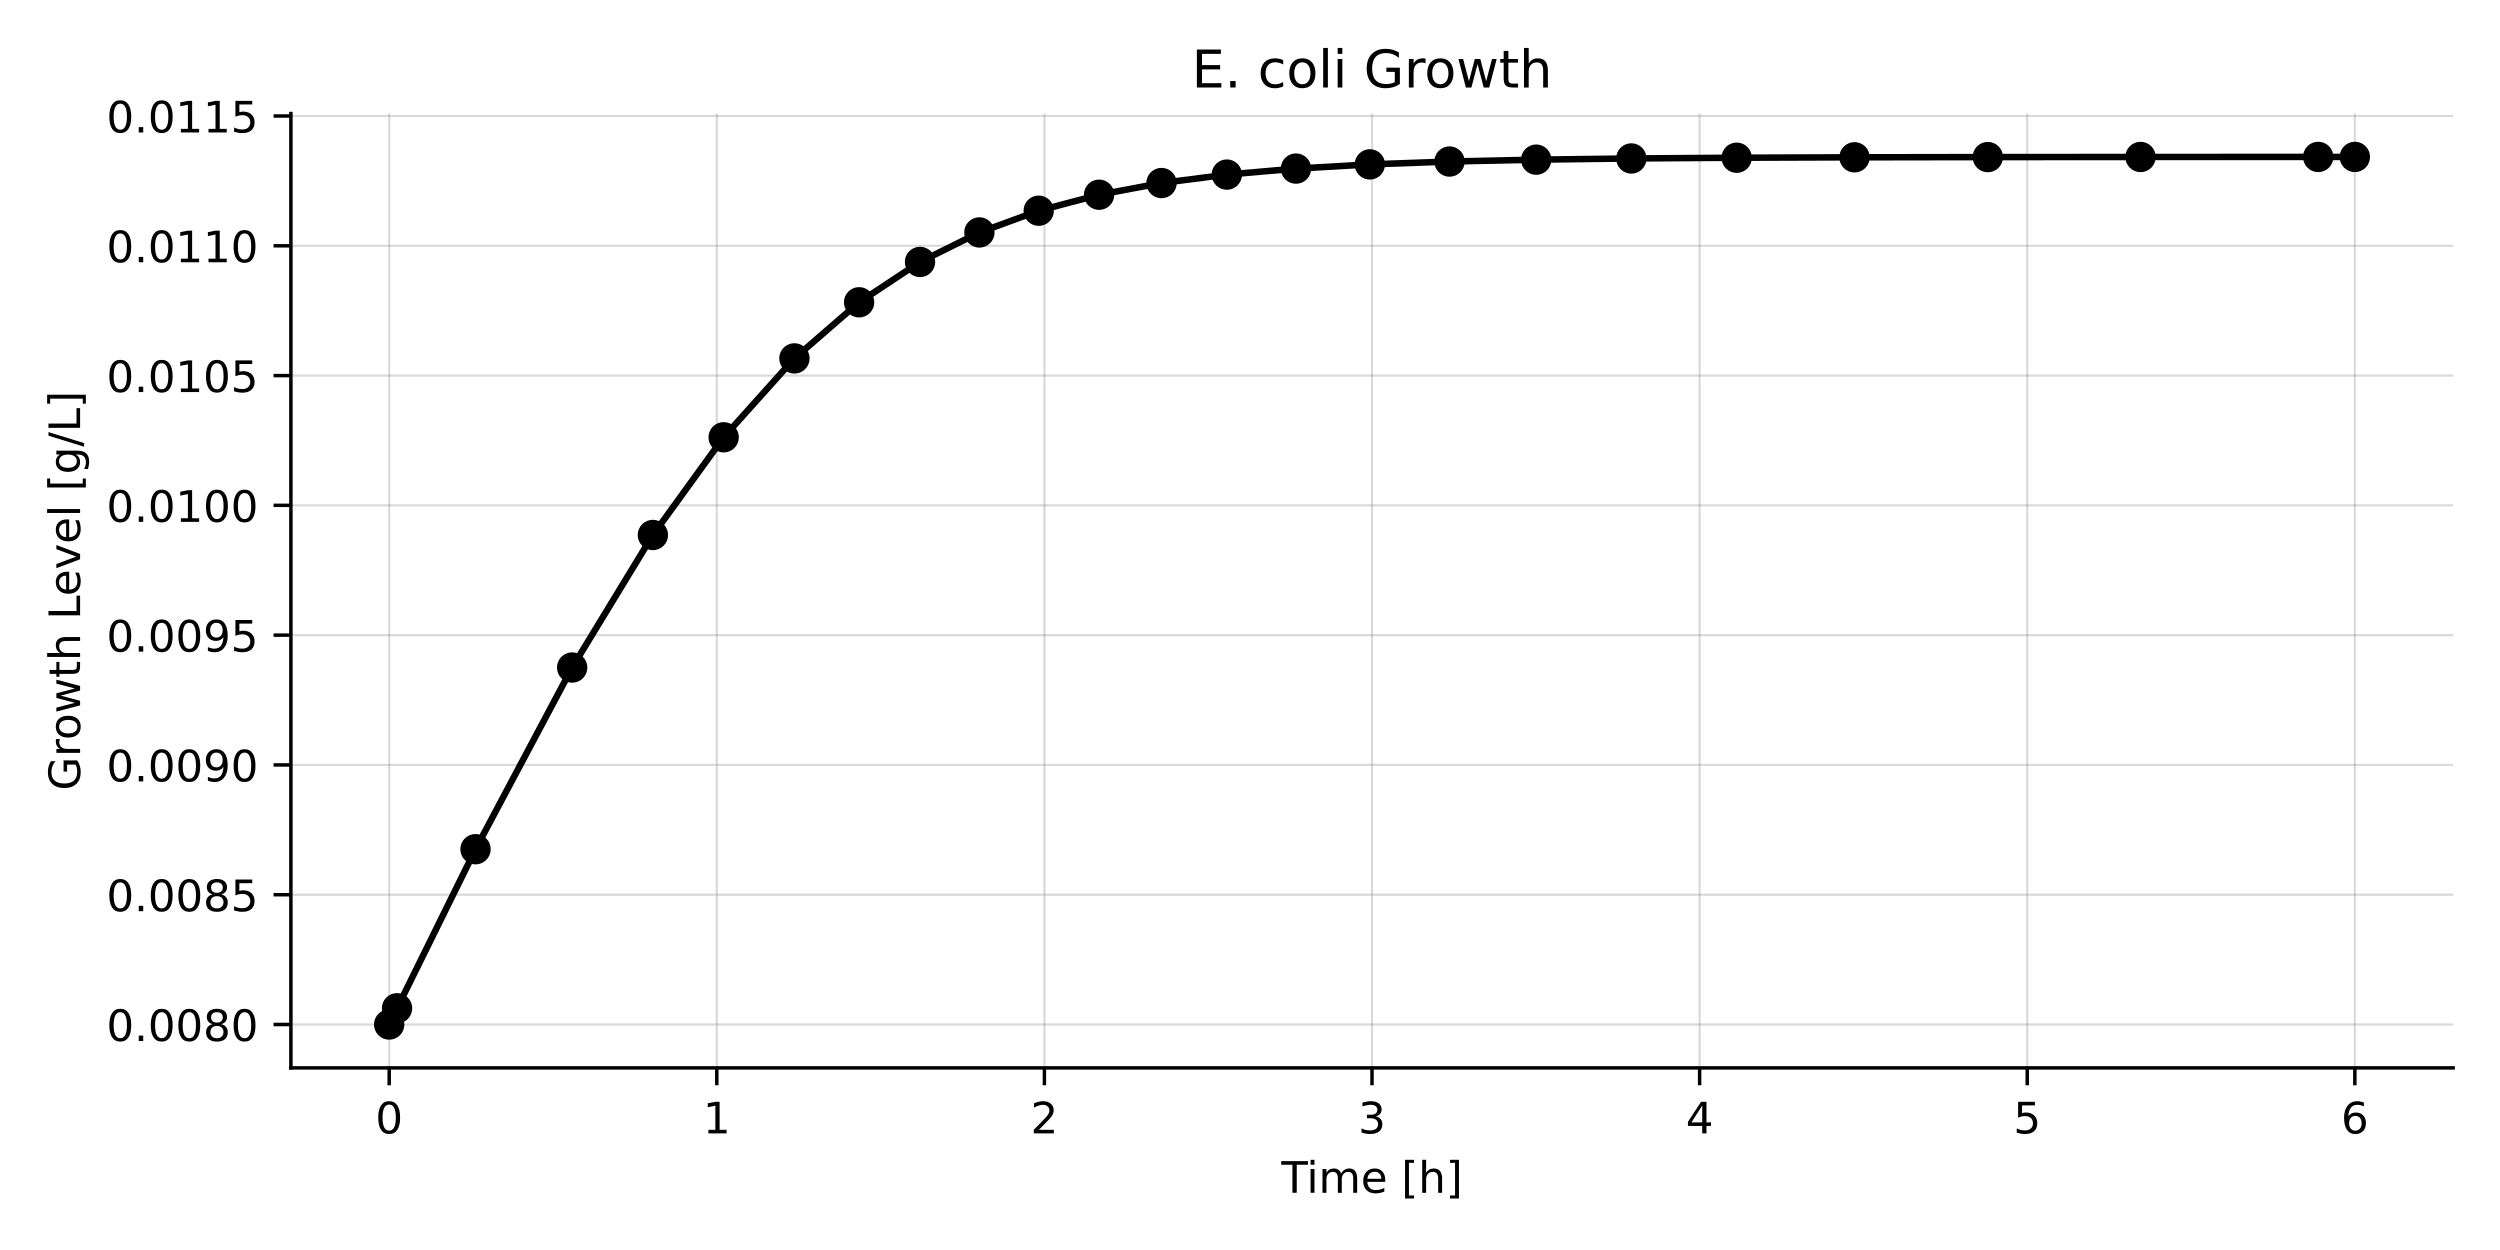
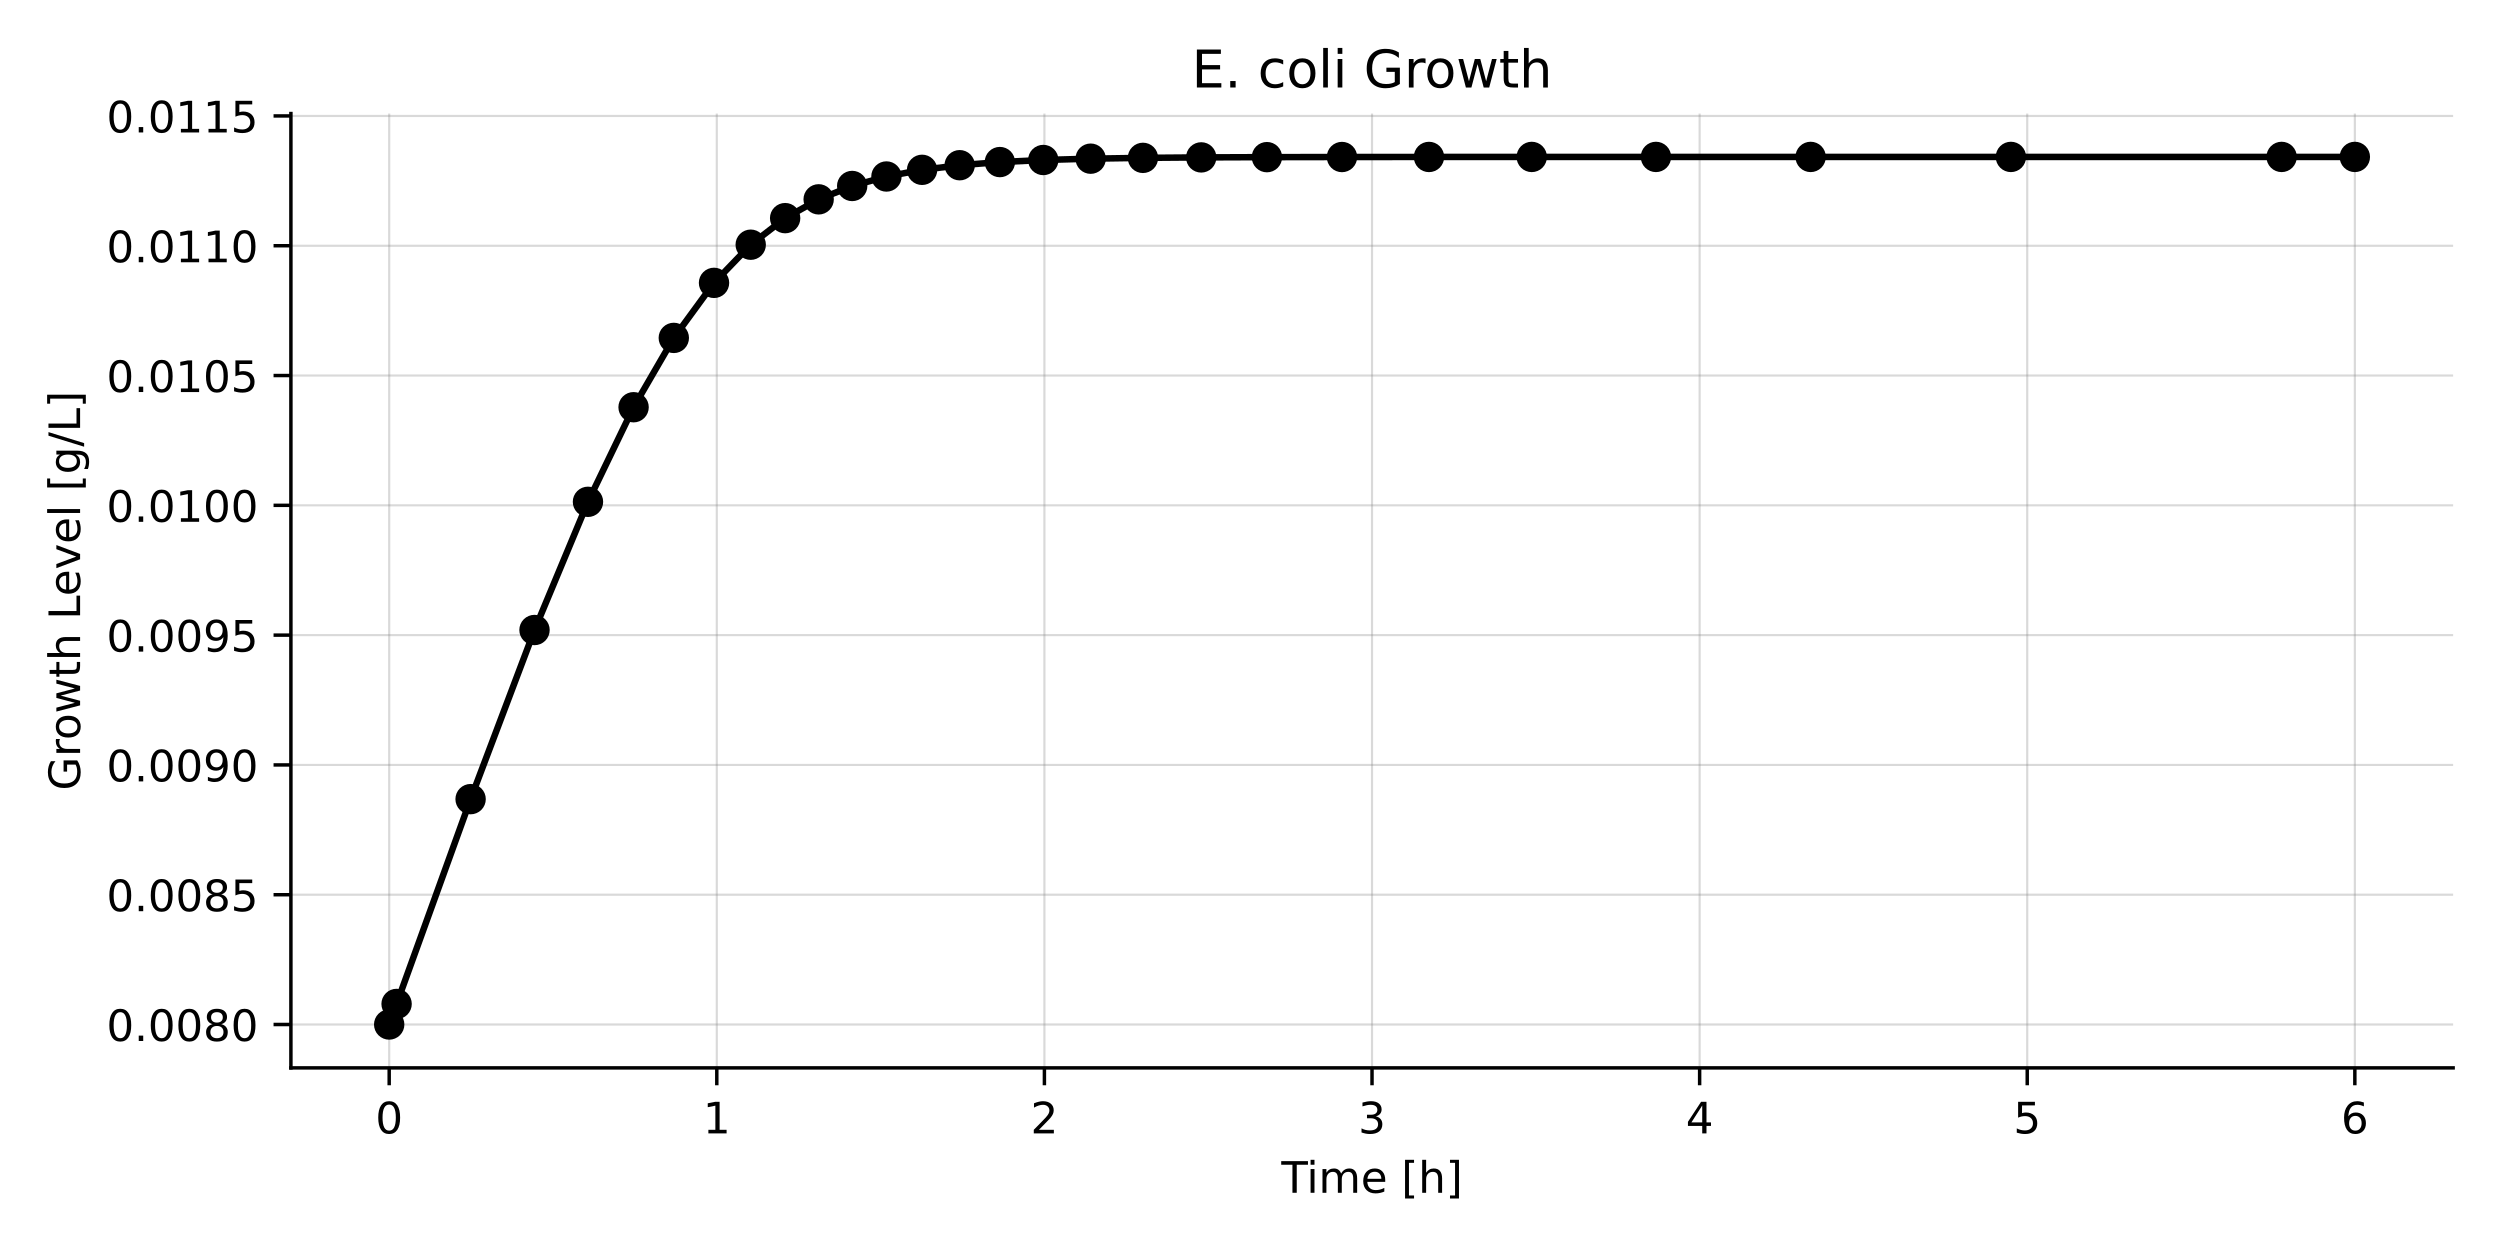
<svg xmlns="http://www.w3.org/2000/svg" xmlns:xlink="http://www.w3.org/1999/xlink" width="576pt" height="288pt" viewBox="0 0 576 288" version="1.1">
  <defs>
    <style type="text/css">*{stroke-linejoin: round; stroke-linecap: butt}</style>
  </defs>
  <g id="figure_1">
    <g id="patch_1">
      <path d="M 0 288  L 576 288  L 576 0  L 0 0  z " style="fill: #ffffff" />
    </g>
    <g id="axes_1">
      <g id="patch_2">
        <path d="M 67.025 246.04  L 565.2 246.04  L 565.2 26.16  L 67.025 26.16  z " style="fill: #ffffff" />
      </g>
      <g id="matplotlib.axis_1">
        <g id="xtick_1">
          <g id="line2d_1">
-             <path d="M 89.669 246.04  L 89.669 26.16  " clip-path="url(#p222303ca60)" style="fill: none; stroke: #808080; stroke-opacity: 0.3; stroke-width: 0.5; stroke-linecap: square" />
+             <path d="M 89.669 246.04  L 89.669 26.16  " clip-path="url(#p373435d71a)" style="fill: none; stroke: #808080; stroke-opacity: 0.3; stroke-width: 0.5; stroke-linecap: square" />
          </g>
          <g id="line2d_2">
            <defs>
-               <path id="m4cc28d3b82" d="M 0 0  L 0 4  " style="stroke: #000000; stroke-width: 0.8" />
+               <path id="me02ad03bca" d="M 0 0  L 0 4  " style="stroke: #000000; stroke-width: 0.8" />
            </defs>
            <g>
-               <use xlink:href="#m4cc28d3b82" x="89.669" y="246.04" style="stroke: #000000; stroke-width: 0.8" />
+               <use xlink:href="#me02ad03bca" x="89.669" y="246.04" style="stroke: #000000; stroke-width: 0.8" />
            </g>
          </g>
          <g id="text_1">
            <g transform="translate(86.48807 261.1384) scale(0.1 -0.1)">
              <defs>
                <path id="DejaVuSans-30" d="M 2034 4250  Q 1547 4250 1301 3770  Q 1056 3291 1056 2328  Q 1056 1369 1301 889  Q 1547 409 2034 409  Q 2525 409 2770 889  Q 3016 1369 3016 2328  Q 3016 3291 2770 3770  Q 2525 4250 2034 4250  z M 2034 4750  Q 2819 4750 3233 4129  Q 3647 3509 3647 2328  Q 3647 1150 3233 529  Q 2819 -91 2034 -91  Q 1250 -91 836 529  Q 422 1150 422 2328  Q 422 3509 836 4129  Q 1250 4750 2034 4750  z " transform="scale(0.015625)" />
              </defs>
              <use xlink:href="#DejaVuSans-30" />
            </g>
          </g>
        </g>
        <g id="xtick_2">
          <g id="line2d_3">
-             <path d="M 165.15 246.04  L 165.15 26.16  " clip-path="url(#p222303ca60)" style="fill: none; stroke: #808080; stroke-opacity: 0.3; stroke-width: 0.5; stroke-linecap: square" />
+             <path d="M 165.15 246.04  L 165.15 26.16  " clip-path="url(#p373435d71a)" style="fill: none; stroke: #808080; stroke-opacity: 0.3; stroke-width: 0.5; stroke-linecap: square" />
          </g>
          <g id="line2d_4">
            <g>
-               <use xlink:href="#m4cc28d3b82" x="165.15" y="246.04" style="stroke: #000000; stroke-width: 0.8" />
+               <use xlink:href="#me02ad03bca" x="165.15" y="246.04" style="stroke: #000000; stroke-width: 0.8" />
            </g>
          </g>
          <g id="text_2">
            <g transform="translate(161.9691 261.1384) scale(0.1 -0.1)">
              <defs>
                <path id="DejaVuSans-31" d="M 794 531  L 1825 531  L 1825 4091  L 703 3866  L 703 4441  L 1819 4666  L 2450 4666  L 2450 531  L 3481 531  L 3481 0  L 794 0  L 794 531  z " transform="scale(0.015625)" />
              </defs>
              <use xlink:href="#DejaVuSans-31" />
            </g>
          </g>
        </g>
        <g id="xtick_3">
          <g id="line2d_5">
-             <path d="M 240.631 246.04  L 240.631 26.16  " clip-path="url(#p222303ca60)" style="fill: none; stroke: #808080; stroke-opacity: 0.3; stroke-width: 0.5; stroke-linecap: square" />
+             <path d="M 240.631 246.04  L 240.631 26.16  " clip-path="url(#p373435d71a)" style="fill: none; stroke: #808080; stroke-opacity: 0.3; stroke-width: 0.5; stroke-linecap: square" />
          </g>
          <g id="line2d_6">
            <g>
-               <use xlink:href="#m4cc28d3b82" x="240.631" y="246.04" style="stroke: #000000; stroke-width: 0.8" />
+               <use xlink:href="#me02ad03bca" x="240.631" y="246.04" style="stroke: #000000; stroke-width: 0.8" />
            </g>
          </g>
          <g id="text_3">
            <g transform="translate(237.4502 261.1384) scale(0.1 -0.1)">
              <defs>
                <path id="DejaVuSans-32" d="M 1228 531  L 3431 531  L 3431 0  L 469 0  L 469 531  Q 828 903 1448 1529  Q 2069 2156 2228 2338  Q 2531 2678 2651 2914  Q 2772 3150 2772 3378  Q 2772 3750 2511 3984  Q 2250 4219 1831 4219  Q 1534 4219 1204 4116  Q 875 4013 500 3803  L 500 4441  Q 881 4594 1212 4672  Q 1544 4750 1819 4750  Q 2544 4750 2975 4387  Q 3406 4025 3406 3419  Q 3406 3131 3298 2873  Q 3191 2616 2906 2266  Q 2828 2175 2409 1742  Q 1991 1309 1228 531  z " transform="scale(0.015625)" />
              </defs>
              <use xlink:href="#DejaVuSans-32" />
            </g>
          </g>
        </g>
        <g id="xtick_4">
          <g id="line2d_7">
-             <path d="M 316.113 246.04  L 316.113 26.16  " clip-path="url(#p222303ca60)" style="fill: none; stroke: #808080; stroke-opacity: 0.3; stroke-width: 0.5; stroke-linecap: square" />
+             <path d="M 316.113 246.04  L 316.113 26.16  " clip-path="url(#p373435d71a)" style="fill: none; stroke: #808080; stroke-opacity: 0.3; stroke-width: 0.5; stroke-linecap: square" />
          </g>
          <g id="line2d_8">
            <g>
-               <use xlink:href="#m4cc28d3b82" x="316.113" y="246.04" style="stroke: #000000; stroke-width: 0.8" />
+               <use xlink:href="#me02ad03bca" x="316.113" y="246.04" style="stroke: #000000; stroke-width: 0.8" />
            </g>
          </g>
          <g id="text_4">
            <g transform="translate(312.9312 261.1384) scale(0.1 -0.1)">
              <defs>
                <path id="DejaVuSans-33" d="M 2597 2516  Q 3050 2419 3304 2112  Q 3559 1806 3559 1356  Q 3559 666 3084 287  Q 2609 -91 1734 -91  Q 1441 -91 1130 -33  Q 819 25 488 141  L 488 750  Q 750 597 1062 519  Q 1375 441 1716 441  Q 2309 441 2620 675  Q 2931 909 2931 1356  Q 2931 1769 2642 2001  Q 2353 2234 1838 2234  L 1294 2234  L 1294 2753  L 1863 2753  Q 2328 2753 2575 2939  Q 2822 3125 2822 3475  Q 2822 3834 2567 4026  Q 2313 4219 1838 4219  Q 1578 4219 1281 4162  Q 984 4106 628 3988  L 628 4550  Q 988 4650 1302 4700  Q 1616 4750 1894 4750  Q 2613 4750 3031 4423  Q 3450 4097 3450 3541  Q 3450 3153 3228 2886  Q 3006 2619 2597 2516  z " transform="scale(0.015625)" />
              </defs>
              <use xlink:href="#DejaVuSans-33" />
            </g>
          </g>
        </g>
        <g id="xtick_5">
          <g id="line2d_9">
-             <path d="M 391.594 246.04  L 391.594 26.16  " clip-path="url(#p222303ca60)" style="fill: none; stroke: #808080; stroke-opacity: 0.3; stroke-width: 0.5; stroke-linecap: square" />
+             <path d="M 391.594 246.04  L 391.594 26.16  " clip-path="url(#p373435d71a)" style="fill: none; stroke: #808080; stroke-opacity: 0.3; stroke-width: 0.5; stroke-linecap: square" />
          </g>
          <g id="line2d_10">
            <g>
-               <use xlink:href="#m4cc28d3b82" x="391.594" y="246.04" style="stroke: #000000; stroke-width: 0.8" />
+               <use xlink:href="#me02ad03bca" x="391.594" y="246.04" style="stroke: #000000; stroke-width: 0.8" />
            </g>
          </g>
          <g id="text_5">
            <g transform="translate(388.4123 261.1384) scale(0.1 -0.1)">
              <defs>
                <path id="DejaVuSans-34" d="M 2419 4116  L 825 1625  L 2419 1625  L 2419 4116  z M 2253 4666  L 3047 4666  L 3047 1625  L 3713 1625  L 3713 1100  L 3047 1100  L 3047 0  L 2419 0  L 2419 1100  L 313 1100  L 313 1709  L 2253 4666  z " transform="scale(0.015625)" />
              </defs>
              <use xlink:href="#DejaVuSans-34" />
            </g>
          </g>
        </g>
        <g id="xtick_6">
          <g id="line2d_11">
-             <path d="M 467.075 246.04  L 467.075 26.16  " clip-path="url(#p222303ca60)" style="fill: none; stroke: #808080; stroke-opacity: 0.3; stroke-width: 0.5; stroke-linecap: square" />
+             <path d="M 467.075 246.04  L 467.075 26.16  " clip-path="url(#p373435d71a)" style="fill: none; stroke: #808080; stroke-opacity: 0.3; stroke-width: 0.5; stroke-linecap: square" />
          </g>
          <g id="line2d_12">
            <g>
-               <use xlink:href="#m4cc28d3b82" x="467.075" y="246.04" style="stroke: #000000; stroke-width: 0.8" />
+               <use xlink:href="#me02ad03bca" x="467.075" y="246.04" style="stroke: #000000; stroke-width: 0.8" />
            </g>
          </g>
          <g id="text_6">
            <g transform="translate(463.8934 261.1384) scale(0.1 -0.1)">
              <defs>
                <path id="DejaVuSans-35" d="M 691 4666  L 3169 4666  L 3169 4134  L 1269 4134  L 1269 2991  Q 1406 3038 1543 3061  Q 1681 3084 1819 3084  Q 2600 3084 3056 2656  Q 3513 2228 3513 1497  Q 3513 744 3044 326  Q 2575 -91 1722 -91  Q 1428 -91 1123 -41  Q 819 9 494 109  L 494 744  Q 775 591 1075 516  Q 1375 441 1709 441  Q 2250 441 2565 725  Q 2881 1009 2881 1497  Q 2881 1984 2565 2268  Q 2250 2553 1709 2553  Q 1456 2553 1204 2497  Q 953 2441 691 2322  L 691 4666  z " transform="scale(0.015625)" />
              </defs>
              <use xlink:href="#DejaVuSans-35" />
            </g>
          </g>
        </g>
        <g id="xtick_7">
          <g id="line2d_13">
-             <path d="M 542.556 246.04  L 542.556 26.16  " clip-path="url(#p222303ca60)" style="fill: none; stroke: #808080; stroke-opacity: 0.3; stroke-width: 0.5; stroke-linecap: square" />
+             <path d="M 542.556 246.04  L 542.556 26.16  " clip-path="url(#p373435d71a)" style="fill: none; stroke: #808080; stroke-opacity: 0.3; stroke-width: 0.5; stroke-linecap: square" />
          </g>
          <g id="line2d_14">
            <g>
-               <use xlink:href="#m4cc28d3b82" x="542.556" y="246.04" style="stroke: #000000; stroke-width: 0.8" />
+               <use xlink:href="#me02ad03bca" x="542.556" y="246.04" style="stroke: #000000; stroke-width: 0.8" />
            </g>
          </g>
          <g id="text_7">
            <g transform="translate(539.3744 261.1384) scale(0.1 -0.1)">
              <defs>
                <path id="DejaVuSans-36" d="M 2113 2584  Q 1688 2584 1439 2293  Q 1191 2003 1191 1497  Q 1191 994 1439 701  Q 1688 409 2113 409  Q 2538 409 2786 701  Q 3034 994 3034 1497  Q 3034 2003 2786 2293  Q 2538 2584 2113 2584  z M 3366 4563  L 3366 3988  Q 3128 4100 2886 4159  Q 2644 4219 2406 4219  Q 1781 4219 1451 3797  Q 1122 3375 1075 2522  Q 1259 2794 1537 2939  Q 1816 3084 2150 3084  Q 2853 3084 3261 2657  Q 3669 2231 3669 1497  Q 3669 778 3244 343  Q 2819 -91 2113 -91  Q 1303 -91 875 529  Q 447 1150 447 2328  Q 447 3434 972 4092  Q 1497 4750 2381 4750  Q 2619 4750 2861 4703  Q 3103 4656 3366 4563  z " transform="scale(0.015625)" />
              </defs>
              <use xlink:href="#DejaVuSans-36" />
            </g>
          </g>
        </g>
        <g id="text_8">
          <g transform="translate(295.2195 274.8166) scale(0.1 -0.1)">
            <defs>
              <path id="DejaVuSans-54" d="M -19 4666  L 3928 4666  L 3928 4134  L 2272 4134  L 2272 0  L 1638 0  L 1638 4134  L -19 4134  L -19 4666  z " transform="scale(0.015625)" />
              <path id="DejaVuSans-69" d="M 603 3500  L 1178 3500  L 1178 0  L 603 0  L 603 3500  z M 603 4863  L 1178 4863  L 1178 4134  L 603 4134  L 603 4863  z " transform="scale(0.015625)" />
              <path id="DejaVuSans-6d" d="M 3328 2828  Q 3544 3216 3844 3400  Q 4144 3584 4550 3584  Q 5097 3584 5394 3201  Q 5691 2819 5691 2113  L 5691 0  L 5113 0  L 5113 2094  Q 5113 2597 4934 2840  Q 4756 3084 4391 3084  Q 3944 3084 3684 2787  Q 3425 2491 3425 1978  L 3425 0  L 2847 0  L 2847 2094  Q 2847 2600 2669 2842  Q 2491 3084 2119 3084  Q 1678 3084 1418 2786  Q 1159 2488 1159 1978  L 1159 0  L 581 0  L 581 3500  L 1159 3500  L 1159 2956  Q 1356 3278 1631 3431  Q 1906 3584 2284 3584  Q 2666 3584 2933 3390  Q 3200 3197 3328 2828  z " transform="scale(0.015625)" />
              <path id="DejaVuSans-65" d="M 3597 1894  L 3597 1613  L 953 1613  Q 991 1019 1311 708  Q 1631 397 2203 397  Q 2534 397 2845 478  Q 3156 559 3463 722  L 3463 178  Q 3153 47 2828 -22  Q 2503 -91 2169 -91  Q 1331 -91 842 396  Q 353 884 353 1716  Q 353 2575 817 3079  Q 1281 3584 2069 3584  Q 2775 3584 3186 3129  Q 3597 2675 3597 1894  z M 3022 2063  Q 3016 2534 2758 2815  Q 2500 3097 2075 3097  Q 1594 3097 1305 2825  Q 1016 2553 972 2059  L 3022 2063  z " transform="scale(0.015625)" />
              <path id="DejaVuSans-20" transform="scale(0.015625)" />
              <path id="DejaVuSans-5b" d="M 550 4863  L 1875 4863  L 1875 4416  L 1125 4416  L 1125 -397  L 1875 -397  L 1875 -844  L 550 -844  L 550 4863  z " transform="scale(0.015625)" />
              <path id="DejaVuSans-68" d="M 3513 2113  L 3513 0  L 2938 0  L 2938 2094  Q 2938 2591 2744 2837  Q 2550 3084 2163 3084  Q 1697 3084 1428 2787  Q 1159 2491 1159 1978  L 1159 0  L 581 0  L 581 4863  L 1159 4863  L 1159 2956  Q 1366 3272 1645 3428  Q 1925 3584 2291 3584  Q 2894 3584 3203 3211  Q 3513 2838 3513 2113  z " transform="scale(0.015625)" />
              <path id="DejaVuSans-5d" d="M 1947 4863  L 1947 -844  L 622 -844  L 622 -397  L 1369 -397  L 1369 4416  L 622 4416  L 622 4863  L 1947 4863  z " transform="scale(0.015625)" />
            </defs>
            <use xlink:href="#DejaVuSans-54" />
            <use xlink:href="#DejaVuSans-69" transform="translate(57.95898 0)" />
            <use xlink:href="#DejaVuSans-6d" transform="translate(85.74219 0)" />
            <use xlink:href="#DejaVuSans-65" transform="translate(183.1543 0)" />
            <use xlink:href="#DejaVuSans-20" transform="translate(244.6777 0)" />
            <use xlink:href="#DejaVuSans-5b" transform="translate(276.4648 0)" />
            <use xlink:href="#DejaVuSans-68" transform="translate(315.4785 0)" />
            <use xlink:href="#DejaVuSans-5d" transform="translate(378.8574 0)" />
          </g>
        </g>
      </g>
      <g id="matplotlib.axis_2">
        <g id="ytick_1">
          <g id="line2d_15">
-             <path d="M 67.025 236.045  L 565.2 236.045  " clip-path="url(#p222303ca60)" style="fill: none; stroke: #808080; stroke-opacity: 0.3; stroke-width: 0.5; stroke-linecap: square" />
+             <path d="M 67.025 236.045  L 565.2 236.045  " clip-path="url(#p373435d71a)" style="fill: none; stroke: #808080; stroke-opacity: 0.3; stroke-width: 0.5; stroke-linecap: square" />
          </g>
          <g id="line2d_16">
            <defs>
-               <path id="m27636c7aae" d="M 0 0  L -4 0  " style="stroke: #000000; stroke-width: 0.8" />
+               <path id="m8bec86efb4" d="M 0 0  L -4 0  " style="stroke: #000000; stroke-width: 0.8" />
            </defs>
            <g>
-               <use xlink:href="#m27636c7aae" x="67.025" y="236.045" style="stroke: #000000; stroke-width: 0.8" />
+               <use xlink:href="#m8bec86efb4" x="67.025" y="236.045" style="stroke: #000000; stroke-width: 0.8" />
            </g>
          </g>
          <g id="text_9">
            <g transform="translate(24.53438 239.8447) scale(0.1 -0.1)">
              <defs>
                <path id="DejaVuSans-2e" d="M 684 794  L 1344 794  L 1344 0  L 684 0  L 684 794  z " transform="scale(0.015625)" />
                <path id="DejaVuSans-38" d="M 2034 2216  Q 1584 2216 1326 1975  Q 1069 1734 1069 1313  Q 1069 891 1326 650  Q 1584 409 2034 409  Q 2484 409 2743 651  Q 3003 894 3003 1313  Q 3003 1734 2745 1975  Q 2488 2216 2034 2216  z M 1403 2484  Q 997 2584 770 2862  Q 544 3141 544 3541  Q 544 4100 942 4425  Q 1341 4750 2034 4750  Q 2731 4750 3128 4425  Q 3525 4100 3525 3541  Q 3525 3141 3298 2862  Q 3072 2584 2669 2484  Q 3125 2378 3379 2068  Q 3634 1759 3634 1313  Q 3634 634 3220 271  Q 2806 -91 2034 -91  Q 1263 -91 848 271  Q 434 634 434 1313  Q 434 1759 690 2068  Q 947 2378 1403 2484  z M 1172 3481  Q 1172 3119 1398 2916  Q 1625 2713 2034 2713  Q 2441 2713 2670 2916  Q 2900 3119 2900 3481  Q 2900 3844 2670 4047  Q 2441 4250 2034 4250  Q 1625 4250 1398 4047  Q 1172 3844 1172 3481  z " transform="scale(0.015625)" />
              </defs>
              <use xlink:href="#DejaVuSans-30" />
              <use xlink:href="#DejaVuSans-2e" transform="translate(63.62305 0)" />
              <use xlink:href="#DejaVuSans-30" transform="translate(95.41016 0)" />
              <use xlink:href="#DejaVuSans-30" transform="translate(159.0332 0)" />
              <use xlink:href="#DejaVuSans-38" transform="translate(222.6562 0)" />
              <use xlink:href="#DejaVuSans-30" transform="translate(286.2793 0)" />
            </g>
          </g>
        </g>
        <g id="ytick_2">
          <g id="line2d_17">
-             <path d="M 67.025 206.143  L 565.2 206.143  " clip-path="url(#p222303ca60)" style="fill: none; stroke: #808080; stroke-opacity: 0.3; stroke-width: 0.5; stroke-linecap: square" />
+             <path d="M 67.025 206.142  L 565.2 206.142  " clip-path="url(#p373435d71a)" style="fill: none; stroke: #808080; stroke-opacity: 0.3; stroke-width: 0.5; stroke-linecap: square" />
          </g>
          <g id="line2d_18">
            <g>
-               <use xlink:href="#m27636c7aae" x="67.025" y="206.143" style="stroke: #000000; stroke-width: 0.8" />
+               <use xlink:href="#m8bec86efb4" x="67.025" y="206.142" style="stroke: #000000; stroke-width: 0.8" />
            </g>
          </g>
          <g id="text_10">
-             <g transform="translate(24.53438 209.9421) scale(0.1 -0.1)">
+             <g transform="translate(24.53438 209.9408) scale(0.1 -0.1)">
              <use xlink:href="#DejaVuSans-30" />
              <use xlink:href="#DejaVuSans-2e" transform="translate(63.62305 0)" />
              <use xlink:href="#DejaVuSans-30" transform="translate(95.41016 0)" />
              <use xlink:href="#DejaVuSans-30" transform="translate(159.0332 0)" />
              <use xlink:href="#DejaVuSans-38" transform="translate(222.6562 0)" />
              <use xlink:href="#DejaVuSans-35" transform="translate(286.2793 0)" />
            </g>
          </g>
        </g>
        <g id="ytick_3">
          <g id="line2d_19">
-             <path d="M 67.025 176.24  L 565.2 176.24  " clip-path="url(#p222303ca60)" style="fill: none; stroke: #808080; stroke-opacity: 0.3; stroke-width: 0.5; stroke-linecap: square" />
+             <path d="M 67.025 176.238  L 565.2 176.238  " clip-path="url(#p373435d71a)" style="fill: none; stroke: #808080; stroke-opacity: 0.3; stroke-width: 0.5; stroke-linecap: square" />
          </g>
          <g id="line2d_20">
            <g>
-               <use xlink:href="#m27636c7aae" x="67.025" y="176.24" style="stroke: #000000; stroke-width: 0.8" />
+               <use xlink:href="#m8bec86efb4" x="67.025" y="176.238" style="stroke: #000000; stroke-width: 0.8" />
            </g>
          </g>
          <g id="text_11">
-             <g transform="translate(24.53438 180.0395) scale(0.1 -0.1)">
+             <g transform="translate(24.53438 180.0369) scale(0.1 -0.1)">
              <defs>
                <path id="DejaVuSans-39" d="M 703 97  L 703 672  Q 941 559 1184 500  Q 1428 441 1663 441  Q 2288 441 2617 861  Q 2947 1281 2994 2138  Q 2813 1869 2534 1725  Q 2256 1581 1919 1581  Q 1219 1581 811 2004  Q 403 2428 403 3163  Q 403 3881 828 4315  Q 1253 4750 1959 4750  Q 2769 4750 3195 4129  Q 3622 3509 3622 2328  Q 3622 1225 3098 567  Q 2575 -91 1691 -91  Q 1453 -91 1209 -44  Q 966 3 703 97  z M 1959 2075  Q 2384 2075 2632 2365  Q 2881 2656 2881 3163  Q 2881 3666 2632 3958  Q 2384 4250 1959 4250  Q 1534 4250 1286 3958  Q 1038 3666 1038 3163  Q 1038 2656 1286 2365  Q 1534 2075 1959 2075  z " transform="scale(0.015625)" />
              </defs>
              <use xlink:href="#DejaVuSans-30" />
              <use xlink:href="#DejaVuSans-2e" transform="translate(63.62305 0)" />
              <use xlink:href="#DejaVuSans-30" transform="translate(95.41016 0)" />
              <use xlink:href="#DejaVuSans-30" transform="translate(159.0332 0)" />
              <use xlink:href="#DejaVuSans-39" transform="translate(222.6562 0)" />
              <use xlink:href="#DejaVuSans-30" transform="translate(286.2793 0)" />
            </g>
          </g>
        </g>
        <g id="ytick_4">
          <g id="line2d_21">
-             <path d="M 67.025 146.338  L 565.2 146.338  " clip-path="url(#p222303ca60)" style="fill: none; stroke: #808080; stroke-opacity: 0.3; stroke-width: 0.5; stroke-linecap: square" />
+             <path d="M 67.025 146.334  L 565.2 146.334  " clip-path="url(#p373435d71a)" style="fill: none; stroke: #808080; stroke-opacity: 0.3; stroke-width: 0.5; stroke-linecap: square" />
          </g>
          <g id="line2d_22">
            <g>
-               <use xlink:href="#m27636c7aae" x="67.025" y="146.338" style="stroke: #000000; stroke-width: 0.8" />
+               <use xlink:href="#m8bec86efb4" x="67.025" y="146.334" style="stroke: #000000; stroke-width: 0.8" />
            </g>
          </g>
          <g id="text_12">
-             <g transform="translate(24.53438 150.1369) scale(0.1 -0.1)">
+             <g transform="translate(24.53438 150.133) scale(0.1 -0.1)">
              <use xlink:href="#DejaVuSans-30" />
              <use xlink:href="#DejaVuSans-2e" transform="translate(63.62305 0)" />
              <use xlink:href="#DejaVuSans-30" transform="translate(95.41016 0)" />
              <use xlink:href="#DejaVuSans-30" transform="translate(159.0332 0)" />
              <use xlink:href="#DejaVuSans-39" transform="translate(222.6562 0)" />
              <use xlink:href="#DejaVuSans-35" transform="translate(286.2793 0)" />
            </g>
          </g>
        </g>
        <g id="ytick_5">
          <g id="line2d_23">
-             <path d="M 67.025 116.435  L 565.2 116.435  " clip-path="url(#p222303ca60)" style="fill: none; stroke: #808080; stroke-opacity: 0.3; stroke-width: 0.5; stroke-linecap: square" />
+             <path d="M 67.025 116.43  L 565.2 116.43  " clip-path="url(#p373435d71a)" style="fill: none; stroke: #808080; stroke-opacity: 0.3; stroke-width: 0.5; stroke-linecap: square" />
          </g>
          <g id="line2d_24">
            <g>
-               <use xlink:href="#m27636c7aae" x="67.025" y="116.435" style="stroke: #000000; stroke-width: 0.8" />
+               <use xlink:href="#m8bec86efb4" x="67.025" y="116.43" style="stroke: #000000; stroke-width: 0.8" />
            </g>
          </g>
          <g id="text_13">
-             <g transform="translate(24.53438 120.2343) scale(0.1 -0.1)">
+             <g transform="translate(24.53438 120.2291) scale(0.1 -0.1)">
              <use xlink:href="#DejaVuSans-30" />
              <use xlink:href="#DejaVuSans-2e" transform="translate(63.62305 0)" />
              <use xlink:href="#DejaVuSans-30" transform="translate(95.41016 0)" />
              <use xlink:href="#DejaVuSans-31" transform="translate(159.0332 0)" />
              <use xlink:href="#DejaVuSans-30" transform="translate(222.6562 0)" />
              <use xlink:href="#DejaVuSans-30" transform="translate(286.2793 0)" />
            </g>
          </g>
        </g>
        <g id="ytick_6">
          <g id="line2d_25">
-             <path d="M 67.025 86.533  L 565.2 86.533  " clip-path="url(#p222303ca60)" style="fill: none; stroke: #808080; stroke-opacity: 0.3; stroke-width: 0.5; stroke-linecap: square" />
+             <path d="M 67.025 86.526  L 565.2 86.526  " clip-path="url(#p373435d71a)" style="fill: none; stroke: #808080; stroke-opacity: 0.3; stroke-width: 0.5; stroke-linecap: square" />
          </g>
          <g id="line2d_26">
            <g>
-               <use xlink:href="#m27636c7aae" x="67.025" y="86.533" style="stroke: #000000; stroke-width: 0.8" />
+               <use xlink:href="#m8bec86efb4" x="67.025" y="86.526" style="stroke: #000000; stroke-width: 0.8" />
            </g>
          </g>
          <g id="text_14">
-             <g transform="translate(24.53438 90.33174) scale(0.1 -0.1)">
+             <g transform="translate(24.53438 90.32517) scale(0.1 -0.1)">
              <use xlink:href="#DejaVuSans-30" />
              <use xlink:href="#DejaVuSans-2e" transform="translate(63.62305 0)" />
              <use xlink:href="#DejaVuSans-30" transform="translate(95.41016 0)" />
              <use xlink:href="#DejaVuSans-31" transform="translate(159.0332 0)" />
              <use xlink:href="#DejaVuSans-30" transform="translate(222.6562 0)" />
              <use xlink:href="#DejaVuSans-35" transform="translate(286.2793 0)" />
            </g>
          </g>
        </g>
        <g id="ytick_7">
          <g id="line2d_27">
-             <path d="M 67.025 56.63  L 565.2 56.63  " clip-path="url(#p222303ca60)" style="fill: none; stroke: #808080; stroke-opacity: 0.3; stroke-width: 0.5; stroke-linecap: square" />
+             <path d="M 67.025 56.622  L 565.2 56.622  " clip-path="url(#p373435d71a)" style="fill: none; stroke: #808080; stroke-opacity: 0.3; stroke-width: 0.5; stroke-linecap: square" />
          </g>
          <g id="line2d_28">
            <g>
-               <use xlink:href="#m27636c7aae" x="67.025" y="56.63" style="stroke: #000000; stroke-width: 0.8" />
+               <use xlink:href="#m8bec86efb4" x="67.025" y="56.622" style="stroke: #000000; stroke-width: 0.8" />
            </g>
          </g>
          <g id="text_15">
-             <g transform="translate(24.53438 60.42915) scale(0.1 -0.1)">
+             <g transform="translate(24.53438 60.42127) scale(0.1 -0.1)">
              <use xlink:href="#DejaVuSans-30" />
              <use xlink:href="#DejaVuSans-2e" transform="translate(63.62305 0)" />
              <use xlink:href="#DejaVuSans-30" transform="translate(95.41016 0)" />
              <use xlink:href="#DejaVuSans-31" transform="translate(159.0332 0)" />
              <use xlink:href="#DejaVuSans-31" transform="translate(222.6562 0)" />
              <use xlink:href="#DejaVuSans-30" transform="translate(286.2793 0)" />
            </g>
          </g>
        </g>
        <g id="ytick_8">
          <g id="line2d_29">
-             <path d="M 67.025 26.727  L 565.2 26.727  " clip-path="url(#p222303ca60)" style="fill: none; stroke: #808080; stroke-opacity: 0.3; stroke-width: 0.5; stroke-linecap: square" />
+             <path d="M 67.025 26.718  L 565.2 26.718  " clip-path="url(#p373435d71a)" style="fill: none; stroke: #808080; stroke-opacity: 0.3; stroke-width: 0.5; stroke-linecap: square" />
          </g>
          <g id="line2d_30">
            <g>
-               <use xlink:href="#m27636c7aae" x="67.025" y="26.727" style="stroke: #000000; stroke-width: 0.8" />
+               <use xlink:href="#m8bec86efb4" x="67.025" y="26.718" style="stroke: #000000; stroke-width: 0.8" />
            </g>
          </g>
          <g id="text_16">
-             <g transform="translate(24.53438 30.52657) scale(0.1 -0.1)">
+             <g transform="translate(24.53438 30.51737) scale(0.1 -0.1)">
              <use xlink:href="#DejaVuSans-30" />
              <use xlink:href="#DejaVuSans-2e" transform="translate(63.62305 0)" />
              <use xlink:href="#DejaVuSans-30" transform="translate(95.41016 0)" />
              <use xlink:href="#DejaVuSans-31" transform="translate(159.0332 0)" />
              <use xlink:href="#DejaVuSans-31" transform="translate(222.6562 0)" />
              <use xlink:href="#DejaVuSans-35" transform="translate(286.2793 0)" />
            </g>
          </g>
        </g>
        <g id="text_17">
          <g transform="translate(18.45469 182.1188) rotate(-90) scale(0.1 -0.1)">
            <defs>
              <path id="DejaVuSans-47" d="M 3809 666  L 3809 1919  L 2778 1919  L 2778 2438  L 4434 2438  L 4434 434  Q 4069 175 3628 42  Q 3188 -91 2688 -91  Q 1594 -91 976 548  Q 359 1188 359 2328  Q 359 3472 976 4111  Q 1594 4750 2688 4750  Q 3144 4750 3555 4637  Q 3966 4525 4313 4306  L 4313 3634  Q 3963 3931 3569 4081  Q 3175 4231 2741 4231  Q 1884 4231 1454 3753  Q 1025 3275 1025 2328  Q 1025 1384 1454 906  Q 1884 428 2741 428  Q 3075 428 3337 486  Q 3600 544 3809 666  z " transform="scale(0.015625)" />
              <path id="DejaVuSans-72" d="M 2631 2963  Q 2534 3019 2420 3045  Q 2306 3072 2169 3072  Q 1681 3072 1420 2755  Q 1159 2438 1159 1844  L 1159 0  L 581 0  L 581 3500  L 1159 3500  L 1159 2956  Q 1341 3275 1631 3429  Q 1922 3584 2338 3584  Q 2397 3584 2469 3576  Q 2541 3569 2628 3553  L 2631 2963  z " transform="scale(0.015625)" />
              <path id="DejaVuSans-6f" d="M 1959 3097  Q 1497 3097 1228 2736  Q 959 2375 959 1747  Q 959 1119 1226 758  Q 1494 397 1959 397  Q 2419 397 2687 759  Q 2956 1122 2956 1747  Q 2956 2369 2687 2733  Q 2419 3097 1959 3097  z M 1959 3584  Q 2709 3584 3137 3096  Q 3566 2609 3566 1747  Q 3566 888 3137 398  Q 2709 -91 1959 -91  Q 1206 -91 779 398  Q 353 888 353 1747  Q 353 2609 779 3096  Q 1206 3584 1959 3584  z " transform="scale(0.015625)" />
              <path id="DejaVuSans-77" d="M 269 3500  L 844 3500  L 1563 769  L 2278 3500  L 2956 3500  L 3675 769  L 4391 3500  L 4966 3500  L 4050 0  L 3372 0  L 2619 2869  L 1863 0  L 1184 0  L 269 3500  z " transform="scale(0.015625)" />
              <path id="DejaVuSans-74" d="M 1172 4494  L 1172 3500  L 2356 3500  L 2356 3053  L 1172 3053  L 1172 1153  Q 1172 725 1289 603  Q 1406 481 1766 481  L 2356 481  L 2356 0  L 1766 0  Q 1100 0 847 248  Q 594 497 594 1153  L 594 3053  L 172 3053  L 172 3500  L 594 3500  L 594 4494  L 1172 4494  z " transform="scale(0.015625)" />
              <path id="DejaVuSans-4c" d="M 628 4666  L 1259 4666  L 1259 531  L 3531 531  L 3531 0  L 628 0  L 628 4666  z " transform="scale(0.015625)" />
              <path id="DejaVuSans-76" d="M 191 3500  L 800 3500  L 1894 563  L 2988 3500  L 3597 3500  L 2284 0  L 1503 0  L 191 3500  z " transform="scale(0.015625)" />
              <path id="DejaVuSans-6c" d="M 603 4863  L 1178 4863  L 1178 0  L 603 0  L 603 4863  z " transform="scale(0.015625)" />
              <path id="DejaVuSans-67" d="M 2906 1791  Q 2906 2416 2648 2759  Q 2391 3103 1925 3103  Q 1463 3103 1205 2759  Q 947 2416 947 1791  Q 947 1169 1205 825  Q 1463 481 1925 481  Q 2391 481 2648 825  Q 2906 1169 2906 1791  z M 3481 434  Q 3481 -459 3084 -895  Q 2688 -1331 1869 -1331  Q 1566 -1331 1297 -1286  Q 1028 -1241 775 -1147  L 775 -588  Q 1028 -725 1275 -790  Q 1522 -856 1778 -856  Q 2344 -856 2625 -561  Q 2906 -266 2906 331  L 2906 616  Q 2728 306 2450 153  Q 2172 0 1784 0  Q 1141 0 747 490  Q 353 981 353 1791  Q 353 2603 747 3093  Q 1141 3584 1784 3584  Q 2172 3584 2450 3431  Q 2728 3278 2906 2969  L 2906 3500  L 3481 3500  L 3481 434  z " transform="scale(0.015625)" />
              <path id="DejaVuSans-2f" d="M 1625 4666  L 2156 4666  L 531 -594  L 0 -594  L 1625 4666  z " transform="scale(0.015625)" />
            </defs>
            <use xlink:href="#DejaVuSans-47" />
            <use xlink:href="#DejaVuSans-72" transform="translate(77.49023 0)" />
            <use xlink:href="#DejaVuSans-6f" transform="translate(116.3535 0)" />
            <use xlink:href="#DejaVuSans-77" transform="translate(177.5352 0)" />
            <use xlink:href="#DejaVuSans-74" transform="translate(259.3223 0)" />
            <use xlink:href="#DejaVuSans-68" transform="translate(298.5312 0)" />
            <use xlink:href="#DejaVuSans-20" transform="translate(361.9102 0)" />
            <use xlink:href="#DejaVuSans-4c" transform="translate(393.6973 0)" />
            <use xlink:href="#DejaVuSans-65" transform="translate(447.6602 0)" />
            <use xlink:href="#DejaVuSans-76" transform="translate(509.1836 0)" />
            <use xlink:href="#DejaVuSans-65" transform="translate(568.3633 0)" />
            <use xlink:href="#DejaVuSans-6c" transform="translate(629.8867 0)" />
            <use xlink:href="#DejaVuSans-20" transform="translate(657.6699 0)" />
            <use xlink:href="#DejaVuSans-5b" transform="translate(689.457 0)" />
            <use xlink:href="#DejaVuSans-67" transform="translate(728.4707 0)" />
            <use xlink:href="#DejaVuSans-2f" transform="translate(791.9473 0)" />
            <use xlink:href="#DejaVuSans-4c" transform="translate(825.6387 0)" />
            <use xlink:href="#DejaVuSans-5d" transform="translate(881.3516 0)" />
          </g>
        </g>
      </g>
      <g id="line2d_31">
-         <path d="M 89.669 236.045  L 91.478 232.308  L 109.561 195.659  L 131.825 153.799  L 150.423 123.263  L 166.729 100.751  L 183.035 82.574  L 197.937 69.648  L 211.973 60.353  L 225.653 53.553  L 239.319 48.547  L 253.232 44.865  L 267.611 42.173  L 282.663 40.227  L 298.592 38.842  L 315.614 37.876  L 333.971 37.219  L 353.941 36.785  L 375.858 36.509  L 400.131 36.341  L 427.283 36.245  L 457.992 36.193  L 493.177 36.167  L 534.116 36.156  L 542.556 36.155  " clip-path="url(#p222303ca60)" style="fill: none; stroke: #000000; stroke-width: 1.5; stroke-linecap: square" />
+         <path d="M 89.669 236.045  L 91.375 231.31  L 108.427 184.121  L 123.152 145.154  L 135.468 115.62  L 145.977 93.825  L 155.243 77.853  L 164.51 65.173  L 172.964 56.381  L 180.898 50.259  L 188.619 45.929  L 196.343 42.849  L 204.238 40.665  L 212.449 39.128  L 221.113 38.064  L 230.369 37.341  L 240.371 36.864  L 251.29 36.56  L 263.334 36.373  L 276.761 36.265  L 291.9 36.206  L 309.19 36.176  L 329.238 36.162  L 352.914 36.157  L 381.53 36.155  L 417.17 36.155  L 463.313 36.155  L 525.687 36.155  L 542.556 36.155  " clip-path="url(#p373435d71a)" style="fill: none; stroke: #000000; stroke-width: 1.5; stroke-linecap: square" />
        <defs>
-           <path id="m3844df9cd8" d="M 0 3  C 0.796 3 1.559 2.684 2.121 2.121  C 2.684 1.559 3 0.796 3 0  C 3 -0.796 2.684 -1.559 2.121 -2.121  C 1.559 -2.684 0.796 -3 0 -3  C -0.796 -3 -1.559 -2.684 -2.121 -2.121  C -2.684 -1.559 -3 -0.796 -3 0  C -3 0.796 -2.684 1.559 -2.121 2.121  C -1.559 2.684 -0.796 3 0 3  z " style="stroke: #000000" />
+           <path id="m14900fe73f" d="M 0 3  C 0.796 3 1.559 2.684 2.121 2.121  C 2.684 1.559 3 0.796 3 0  C 3 -0.796 2.684 -1.559 2.121 -2.121  C 1.559 -2.684 0.796 -3 0 -3  C -0.796 -3 -1.559 -2.684 -2.121 -2.121  C -2.684 -1.559 -3 -0.796 -3 0  C -3 0.796 -2.684 1.559 -2.121 2.121  C -1.559 2.684 -0.796 3 0 3  z " style="stroke: #000000" />
        </defs>
-         <g clip-path="url(#p222303ca60)">
-           <use xlink:href="#m3844df9cd8" x="89.669" y="236.045" style="stroke: #000000" />
-           <use xlink:href="#m3844df9cd8" x="91.478" y="232.308" style="stroke: #000000" />
-           <use xlink:href="#m3844df9cd8" x="109.561" y="195.659" style="stroke: #000000" />
-           <use xlink:href="#m3844df9cd8" x="131.825" y="153.799" style="stroke: #000000" />
-           <use xlink:href="#m3844df9cd8" x="150.423" y="123.263" style="stroke: #000000" />
-           <use xlink:href="#m3844df9cd8" x="166.729" y="100.751" style="stroke: #000000" />
-           <use xlink:href="#m3844df9cd8" x="183.035" y="82.574" style="stroke: #000000" />
-           <use xlink:href="#m3844df9cd8" x="197.937" y="69.648" style="stroke: #000000" />
-           <use xlink:href="#m3844df9cd8" x="211.973" y="60.353" style="stroke: #000000" />
-           <use xlink:href="#m3844df9cd8" x="225.653" y="53.553" style="stroke: #000000" />
-           <use xlink:href="#m3844df9cd8" x="239.319" y="48.547" style="stroke: #000000" />
-           <use xlink:href="#m3844df9cd8" x="253.232" y="44.865" style="stroke: #000000" />
-           <use xlink:href="#m3844df9cd8" x="267.611" y="42.173" style="stroke: #000000" />
-           <use xlink:href="#m3844df9cd8" x="282.663" y="40.227" style="stroke: #000000" />
-           <use xlink:href="#m3844df9cd8" x="298.592" y="38.842" style="stroke: #000000" />
-           <use xlink:href="#m3844df9cd8" x="315.614" y="37.876" style="stroke: #000000" />
-           <use xlink:href="#m3844df9cd8" x="333.971" y="37.219" style="stroke: #000000" />
-           <use xlink:href="#m3844df9cd8" x="353.941" y="36.785" style="stroke: #000000" />
-           <use xlink:href="#m3844df9cd8" x="375.858" y="36.509" style="stroke: #000000" />
-           <use xlink:href="#m3844df9cd8" x="400.131" y="36.341" style="stroke: #000000" />
-           <use xlink:href="#m3844df9cd8" x="427.283" y="36.245" style="stroke: #000000" />
-           <use xlink:href="#m3844df9cd8" x="457.992" y="36.193" style="stroke: #000000" />
-           <use xlink:href="#m3844df9cd8" x="493.177" y="36.167" style="stroke: #000000" />
-           <use xlink:href="#m3844df9cd8" x="534.116" y="36.156" style="stroke: #000000" />
-           <use xlink:href="#m3844df9cd8" x="542.556" y="36.155" style="stroke: #000000" />
+         <g clip-path="url(#p373435d71a)">
+           <use xlink:href="#m14900fe73f" x="89.669" y="236.045" style="stroke: #000000" />
+           <use xlink:href="#m14900fe73f" x="91.375" y="231.31" style="stroke: #000000" />
+           <use xlink:href="#m14900fe73f" x="108.427" y="184.121" style="stroke: #000000" />
+           <use xlink:href="#m14900fe73f" x="123.152" y="145.154" style="stroke: #000000" />
+           <use xlink:href="#m14900fe73f" x="135.468" y="115.62" style="stroke: #000000" />
+           <use xlink:href="#m14900fe73f" x="145.977" y="93.825" style="stroke: #000000" />
+           <use xlink:href="#m14900fe73f" x="155.243" y="77.853" style="stroke: #000000" />
+           <use xlink:href="#m14900fe73f" x="164.51" y="65.173" style="stroke: #000000" />
+           <use xlink:href="#m14900fe73f" x="172.964" y="56.381" style="stroke: #000000" />
+           <use xlink:href="#m14900fe73f" x="180.898" y="50.259" style="stroke: #000000" />
+           <use xlink:href="#m14900fe73f" x="188.619" y="45.929" style="stroke: #000000" />
+           <use xlink:href="#m14900fe73f" x="196.343" y="42.849" style="stroke: #000000" />
+           <use xlink:href="#m14900fe73f" x="204.238" y="40.665" style="stroke: #000000" />
+           <use xlink:href="#m14900fe73f" x="212.449" y="39.128" style="stroke: #000000" />
+           <use xlink:href="#m14900fe73f" x="221.113" y="38.064" style="stroke: #000000" />
+           <use xlink:href="#m14900fe73f" x="230.369" y="37.341" style="stroke: #000000" />
+           <use xlink:href="#m14900fe73f" x="240.371" y="36.864" style="stroke: #000000" />
+           <use xlink:href="#m14900fe73f" x="251.29" y="36.56" style="stroke: #000000" />
+           <use xlink:href="#m14900fe73f" x="263.334" y="36.373" style="stroke: #000000" />
+           <use xlink:href="#m14900fe73f" x="276.761" y="36.265" style="stroke: #000000" />
+           <use xlink:href="#m14900fe73f" x="291.9" y="36.206" style="stroke: #000000" />
+           <use xlink:href="#m14900fe73f" x="309.19" y="36.176" style="stroke: #000000" />
+           <use xlink:href="#m14900fe73f" x="329.238" y="36.162" style="stroke: #000000" />
+           <use xlink:href="#m14900fe73f" x="352.914" y="36.157" style="stroke: #000000" />
+           <use xlink:href="#m14900fe73f" x="381.53" y="36.155" style="stroke: #000000" />
+           <use xlink:href="#m14900fe73f" x="417.17" y="36.155" style="stroke: #000000" />
+           <use xlink:href="#m14900fe73f" x="463.313" y="36.155" style="stroke: #000000" />
+           <use xlink:href="#m14900fe73f" x="525.687" y="36.155" style="stroke: #000000" />
+           <use xlink:href="#m14900fe73f" x="542.556" y="36.155" style="stroke: #000000" />
        </g>
      </g>
      <g id="patch_3">
        <path d="M 67.025 246.04  L 67.025 26.16  " style="fill: none; stroke: #000000; stroke-width: 0.8; stroke-linejoin: miter; stroke-linecap: square" />
      </g>
      <g id="patch_4">
        <path d="M 67.025 246.04  L 565.2 246.04  " style="fill: none; stroke: #000000; stroke-width: 0.8; stroke-linejoin: miter; stroke-linecap: square" />
      </g>
      <g id="text_18">
        <g transform="translate(274.5831 20.16) scale(0.12 -0.12)">
          <defs>
            <path id="DejaVuSans-45" d="M 628 4666  L 3578 4666  L 3578 4134  L 1259 4134  L 1259 2753  L 3481 2753  L 3481 2222  L 1259 2222  L 1259 531  L 3634 531  L 3634 0  L 628 0  L 628 4666  z " transform="scale(0.015625)" />
            <path id="DejaVuSans-63" d="M 3122 3366  L 3122 2828  Q 2878 2963 2633 3030  Q 2388 3097 2138 3097  Q 1578 3097 1268 2742  Q 959 2388 959 1747  Q 959 1106 1268 751  Q 1578 397 2138 397  Q 2388 397 2633 464  Q 2878 531 3122 666  L 3122 134  Q 2881 22 2623 -34  Q 2366 -91 2075 -91  Q 1284 -91 818 406  Q 353 903 353 1747  Q 353 2603 823 3093  Q 1294 3584 2113 3584  Q 2378 3584 2631 3529  Q 2884 3475 3122 3366  z " transform="scale(0.015625)" />
          </defs>
          <use xlink:href="#DejaVuSans-45" />
          <use xlink:href="#DejaVuSans-2e" transform="translate(63.18359 0)" />
          <use xlink:href="#DejaVuSans-20" transform="translate(94.9707 0)" />
          <use xlink:href="#DejaVuSans-63" transform="translate(126.7578 0)" />
          <use xlink:href="#DejaVuSans-6f" transform="translate(181.7383 0)" />
          <use xlink:href="#DejaVuSans-6c" transform="translate(242.9199 0)" />
          <use xlink:href="#DejaVuSans-69" transform="translate(270.7031 0)" />
          <use xlink:href="#DejaVuSans-20" transform="translate(298.4863 0)" />
          <use xlink:href="#DejaVuSans-47" transform="translate(330.2734 0)" />
          <use xlink:href="#DejaVuSans-72" transform="translate(407.7637 0)" />
          <use xlink:href="#DejaVuSans-6f" transform="translate(446.627 0)" />
          <use xlink:href="#DejaVuSans-77" transform="translate(507.8086 0)" />
          <use xlink:href="#DejaVuSans-74" transform="translate(589.5957 0)" />
          <use xlink:href="#DejaVuSans-68" transform="translate(628.8047 0)" />
        </g>
      </g>
    </g>
  </g>
  <defs>
-     <clipPath id="p222303ca60">
+     <clipPath id="p373435d71a">
      <rect x="67.025" y="26.16" width="498.175" height="219.88" />
    </clipPath>
  </defs>
</svg>
